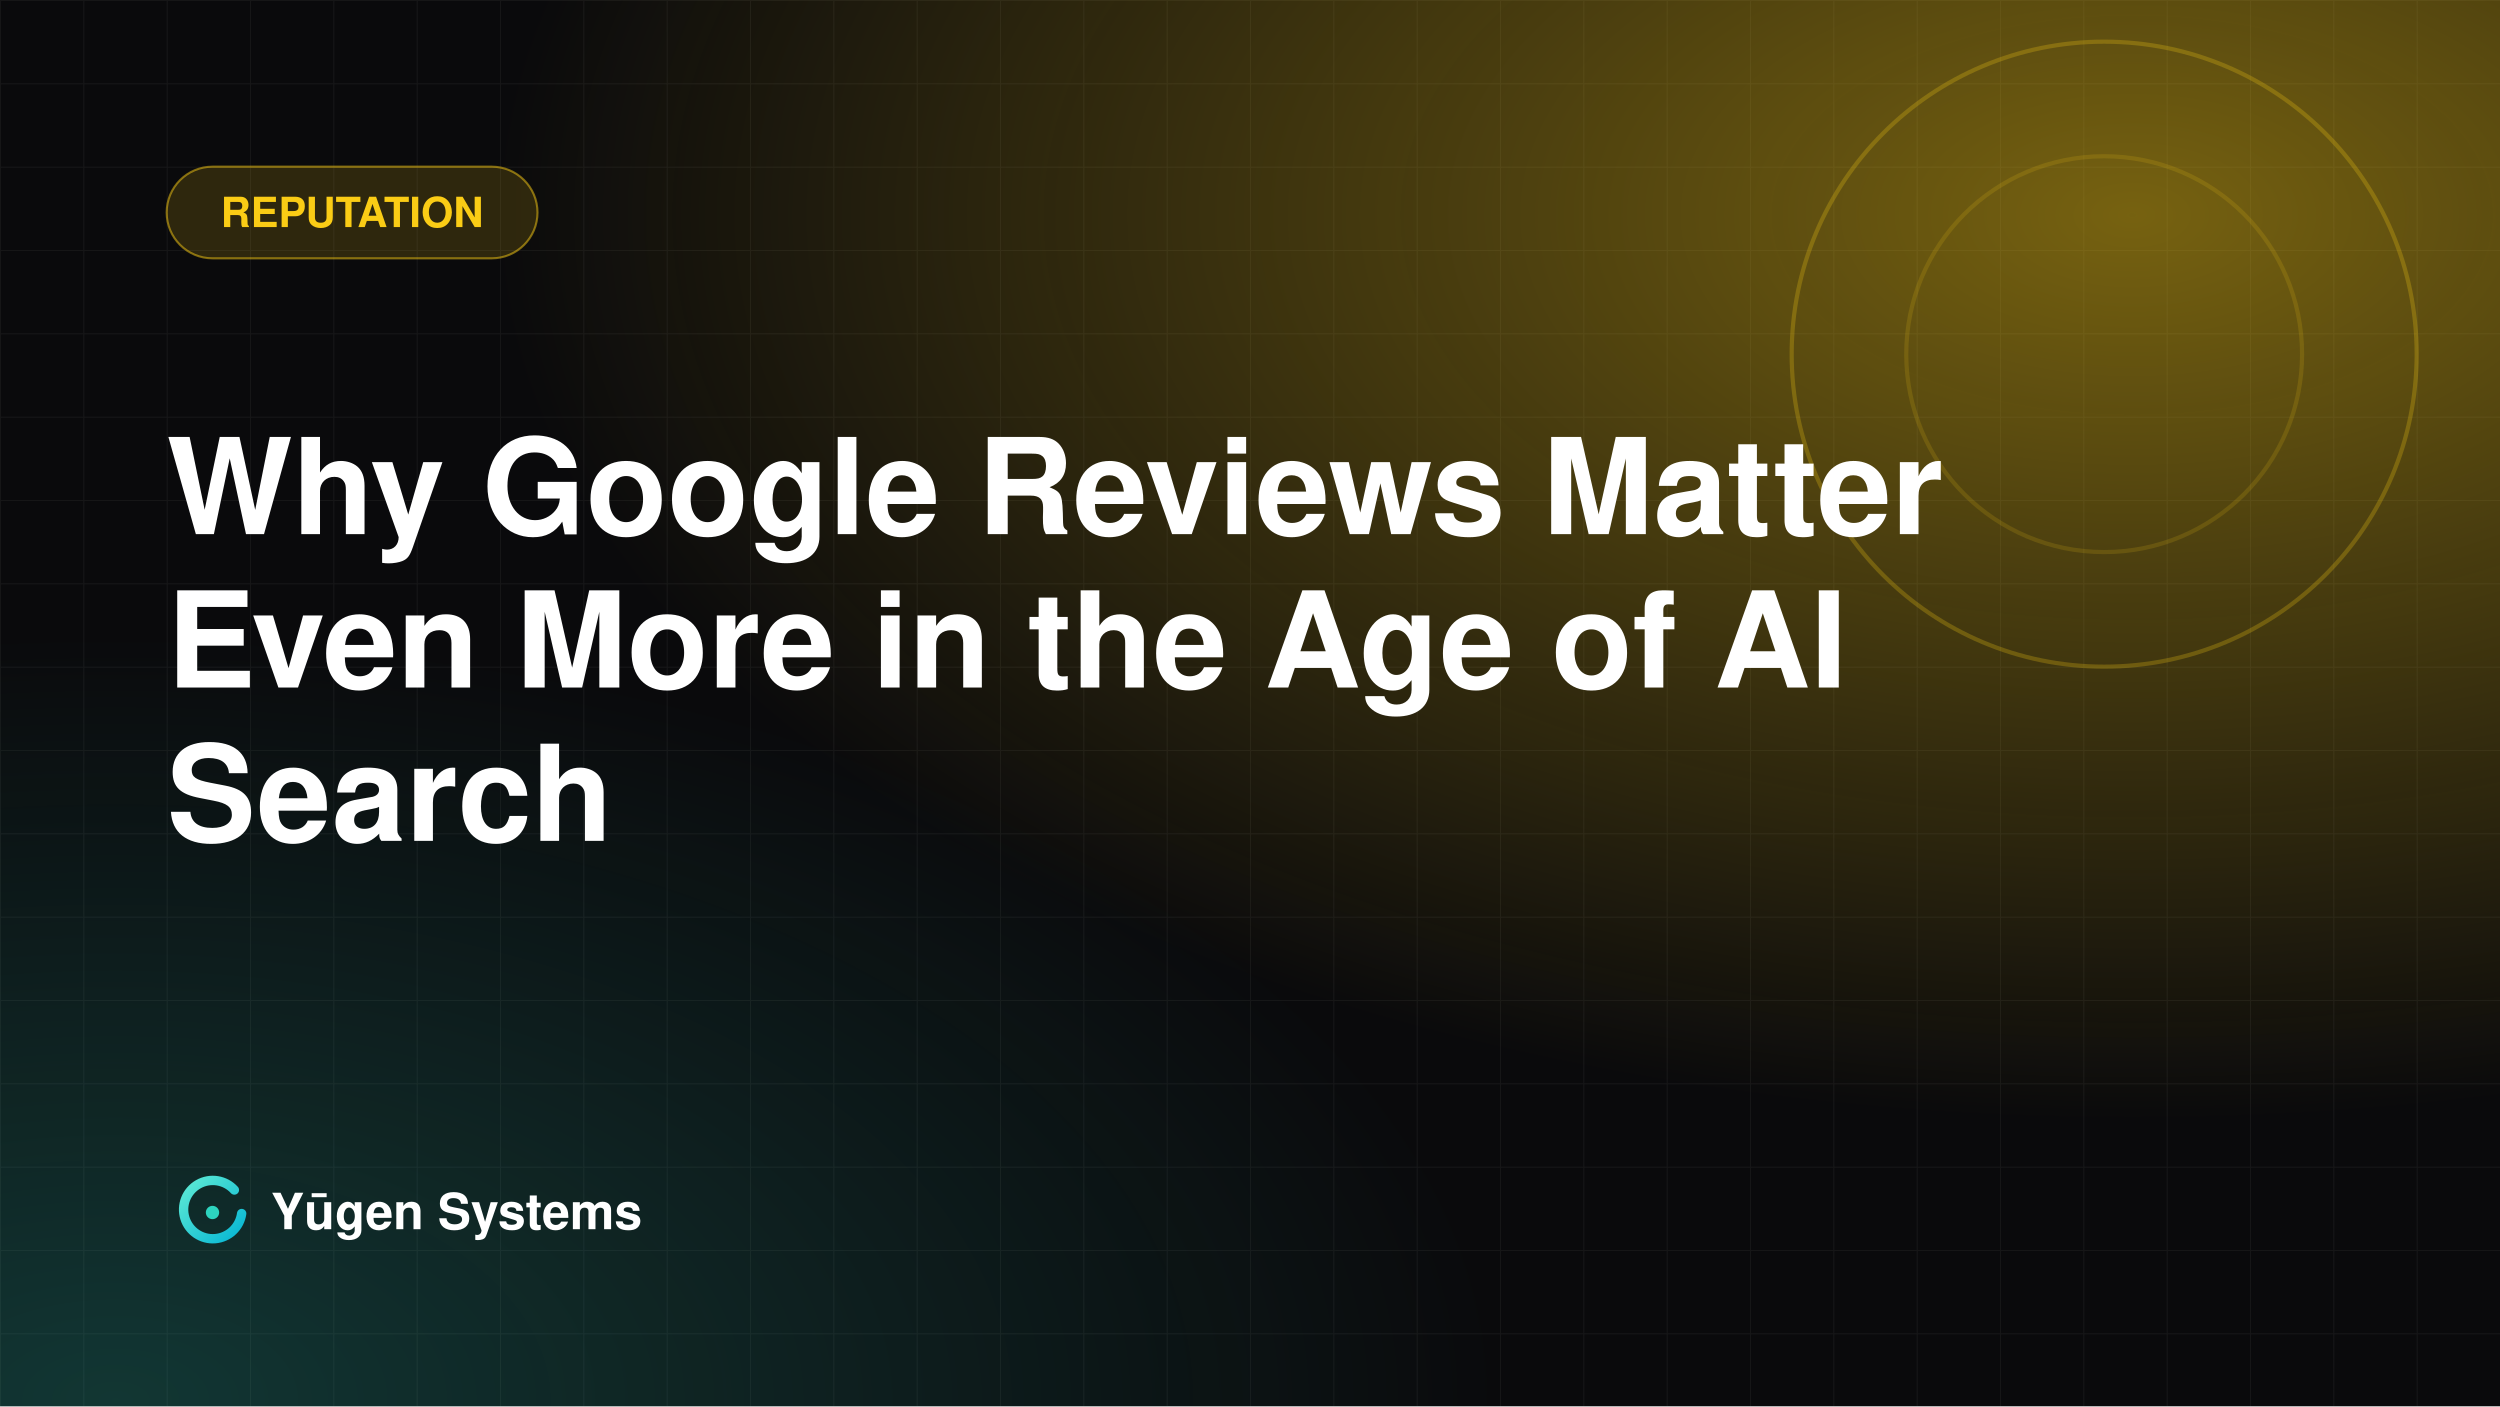
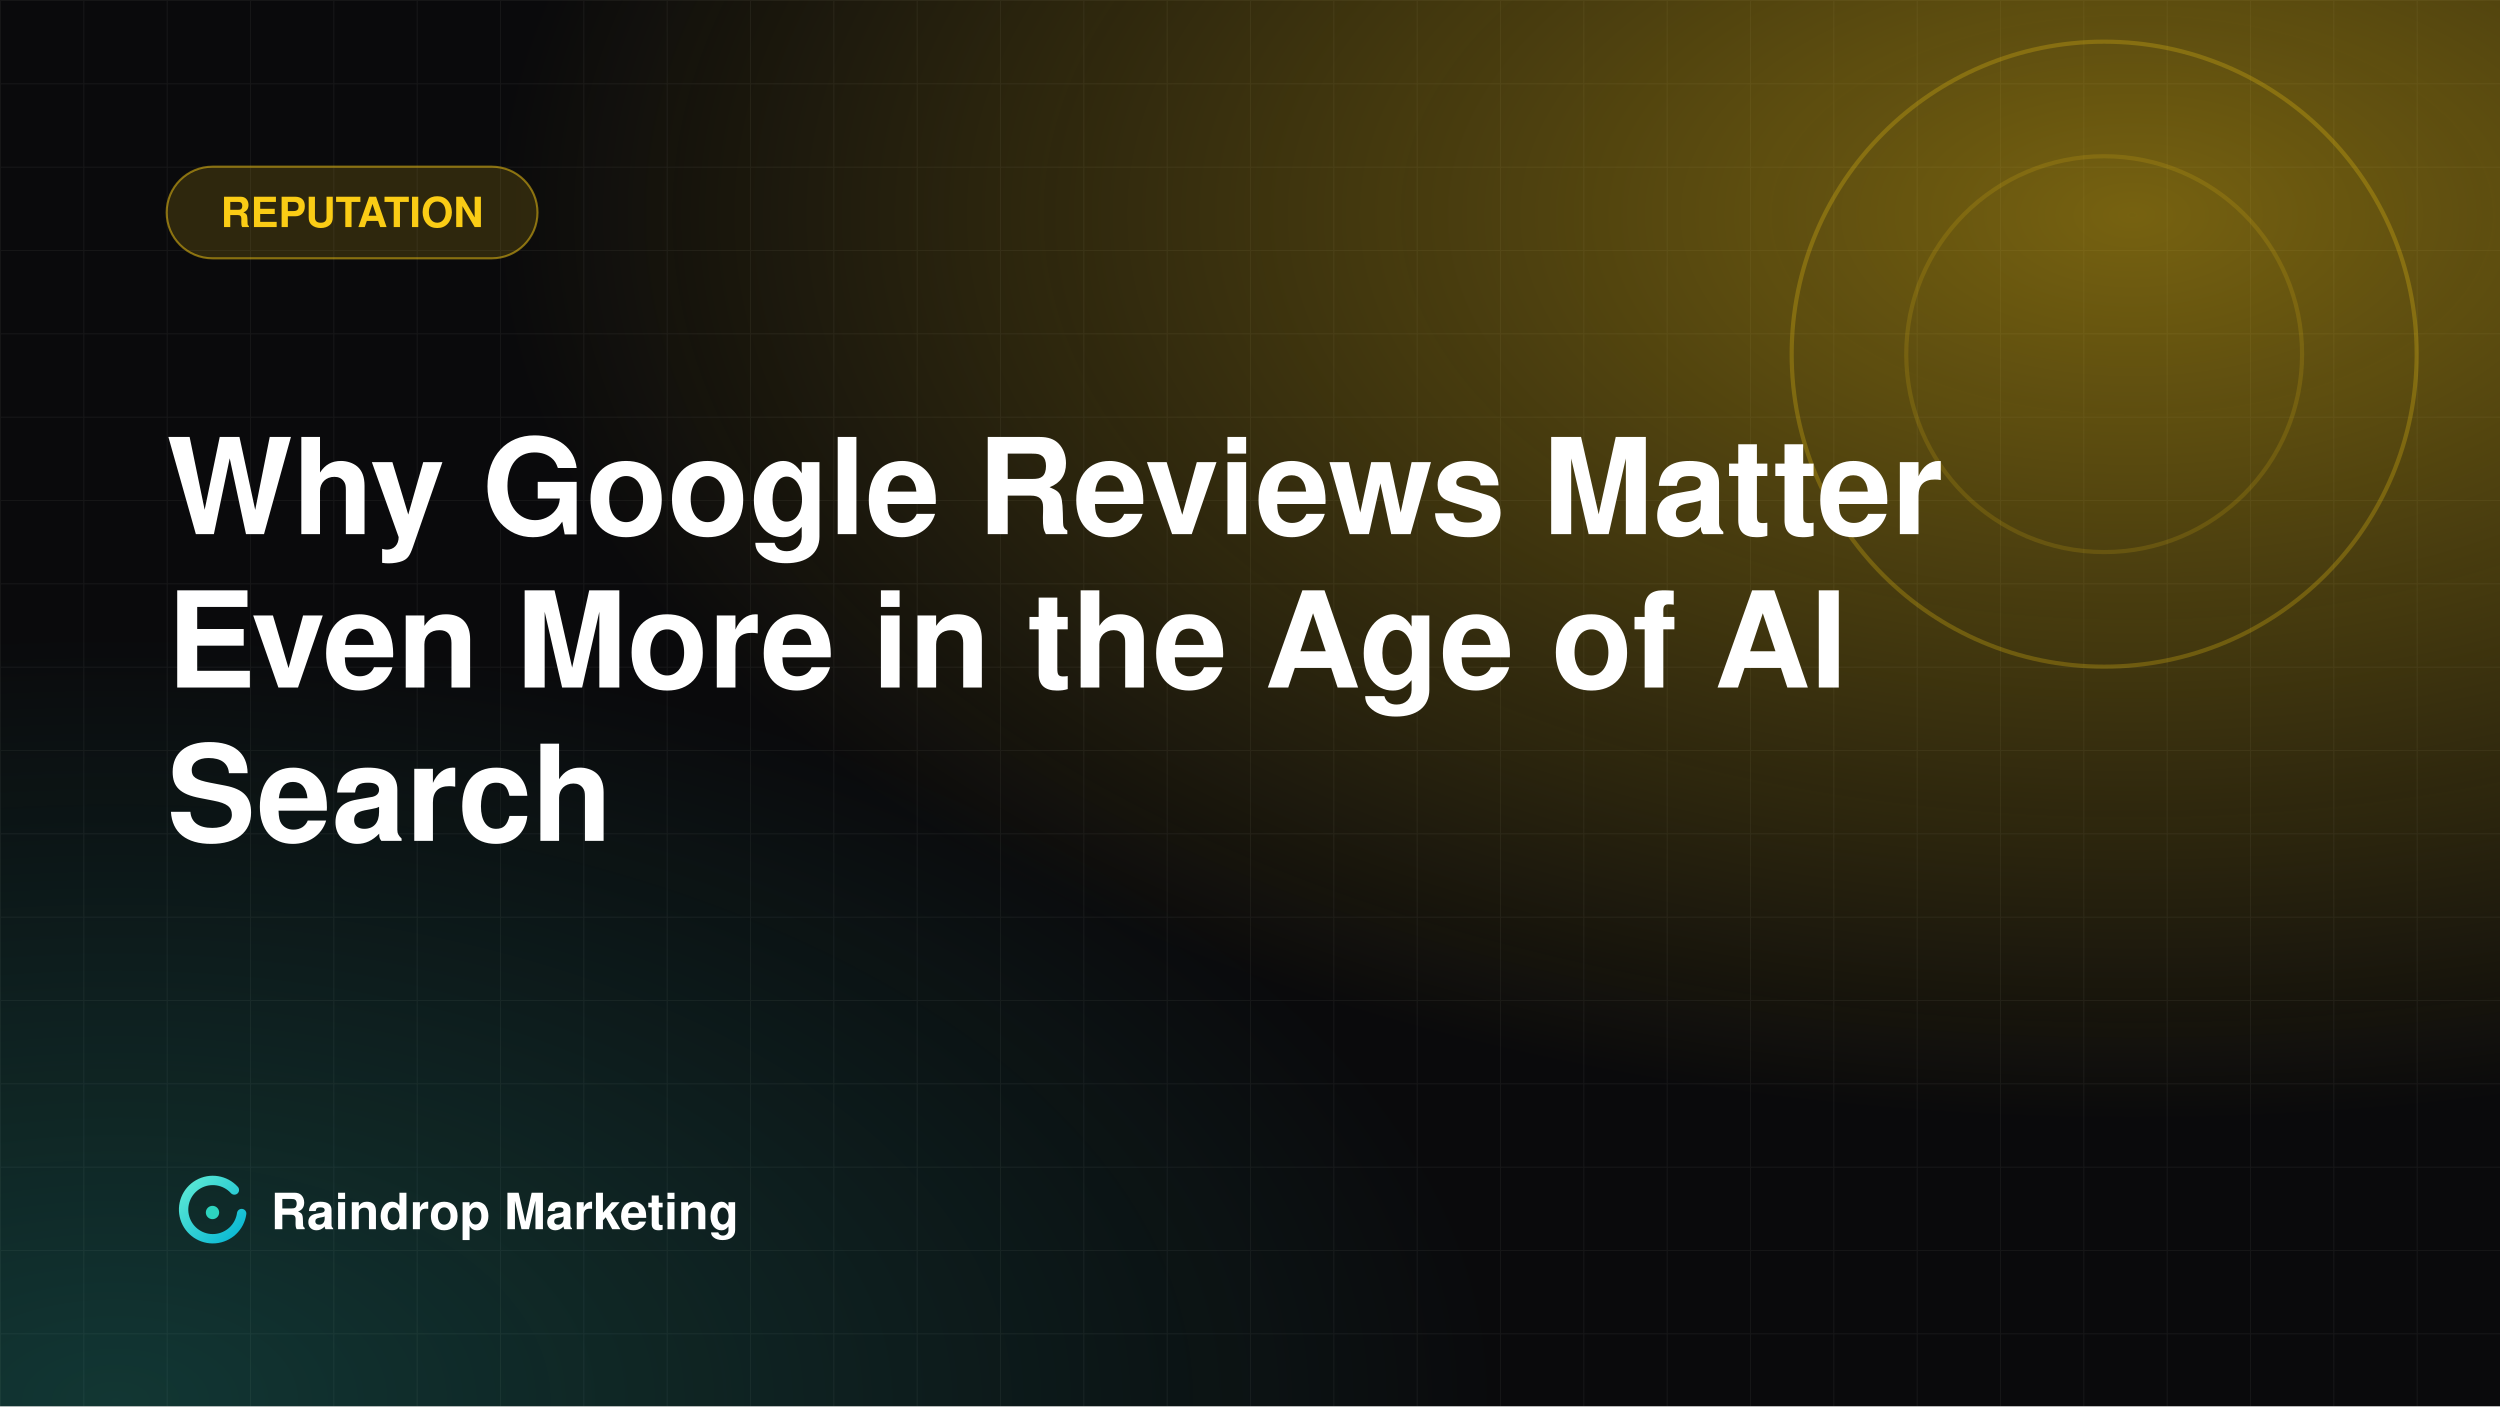
<svg xmlns="http://www.w3.org/2000/svg" viewBox="0 0 1200 675" width="1200" height="675">
  <defs>
    <radialGradient id="g1" cx="85%" cy="15%" r="65%">
      <stop offset="0" stop-color="#facc15" stop-opacity="0.45" />
      <stop offset="1" stop-color="#facc15" stop-opacity="0" />
    </radialGradient>
    <radialGradient id="g2" cx="5%" cy="100%" r="55%">
      <stop offset="0" stop-color="#2dd4bf" stop-opacity="0.22" />
      <stop offset="1" stop-color="#2dd4bf" stop-opacity="0" />
    </radialGradient>
    <pattern id="grid" width="40" height="40" patternUnits="userSpaceOnUse">
      <path d="M40 0H0V40" fill="none" stroke="#ffffff" stroke-opacity="0.05" />
    </pattern>
    <linearGradient id="enso" x1="0" y1="0" x2="1" y2="1">
      <stop offset="0" stop-color="#5eead4" />
      <stop offset="1" stop-color="#06b6d4" />
    </linearGradient>
  </defs>
  <rect width="1200" height="675" fill="#0a0a0c" />
  <rect width="1200" height="675" fill="url(#grid)" />
  <rect width="1200" height="675" fill="url(#g1)" />
  <rect width="1200" height="675" fill="url(#g2)" />
  <circle cx="1010" cy="170" r="150" fill="none" stroke="#facc15" stroke-opacity="0.25" stroke-width="2" />
  <circle cx="1010" cy="170" r="95" fill="none" stroke="#facc15" stroke-opacity="0.15" stroke-width="2" />
  <rect x="80" y="80" rx="22" ry="22" width="178" height="44" fill="#facc15" fill-opacity="0.15" stroke="#facc15" stroke-opacity="0.5" />
  <text x="169" y="109" text-anchor="middle" font-family="Segoe UI, Helvetica, Arial, sans-serif" font-size="20" font-weight="700" fill="#facc15">REPUTATION</text>
  <text x="80" y="256.4" font-family="Segoe UI, Helvetica, Arial, sans-serif" font-size="64" font-weight="800" fill="#ffffff">Why Google Reviews Matter</text>
  <text x="80" y="330" font-family="Segoe UI, Helvetica, Arial, sans-serif" font-size="64" font-weight="800" fill="#ffffff">Even More in the Age of AI</text>
  <text x="80" y="403.6" font-family="Segoe UI, Helvetica, Arial, sans-serif" font-size="64" font-weight="800" fill="#ffffff">Search</text>
  <g transform="translate(80 560)">
    <path d="M32.5 11.2A14 14 0 1 0 36 22.5" fill="none" stroke="url(#enso)" stroke-width="4.5" stroke-linecap="round" />
    <circle cx="22" cy="22" r="3.2" fill="#2dd4bf" />
-     <text x="50" y="30" font-family="Segoe UI, Helvetica, Arial, sans-serif" font-size="24" font-weight="700" fill="#ffffff">Yūgen Systems</text>
+     <text x="50" y="30" font-family="Segoe UI, Helvetica, Arial, sans-serif" font-size="24" font-weight="700" fill="#ffffff">Raindrop Marketing</text>
  </g>
</svg>
